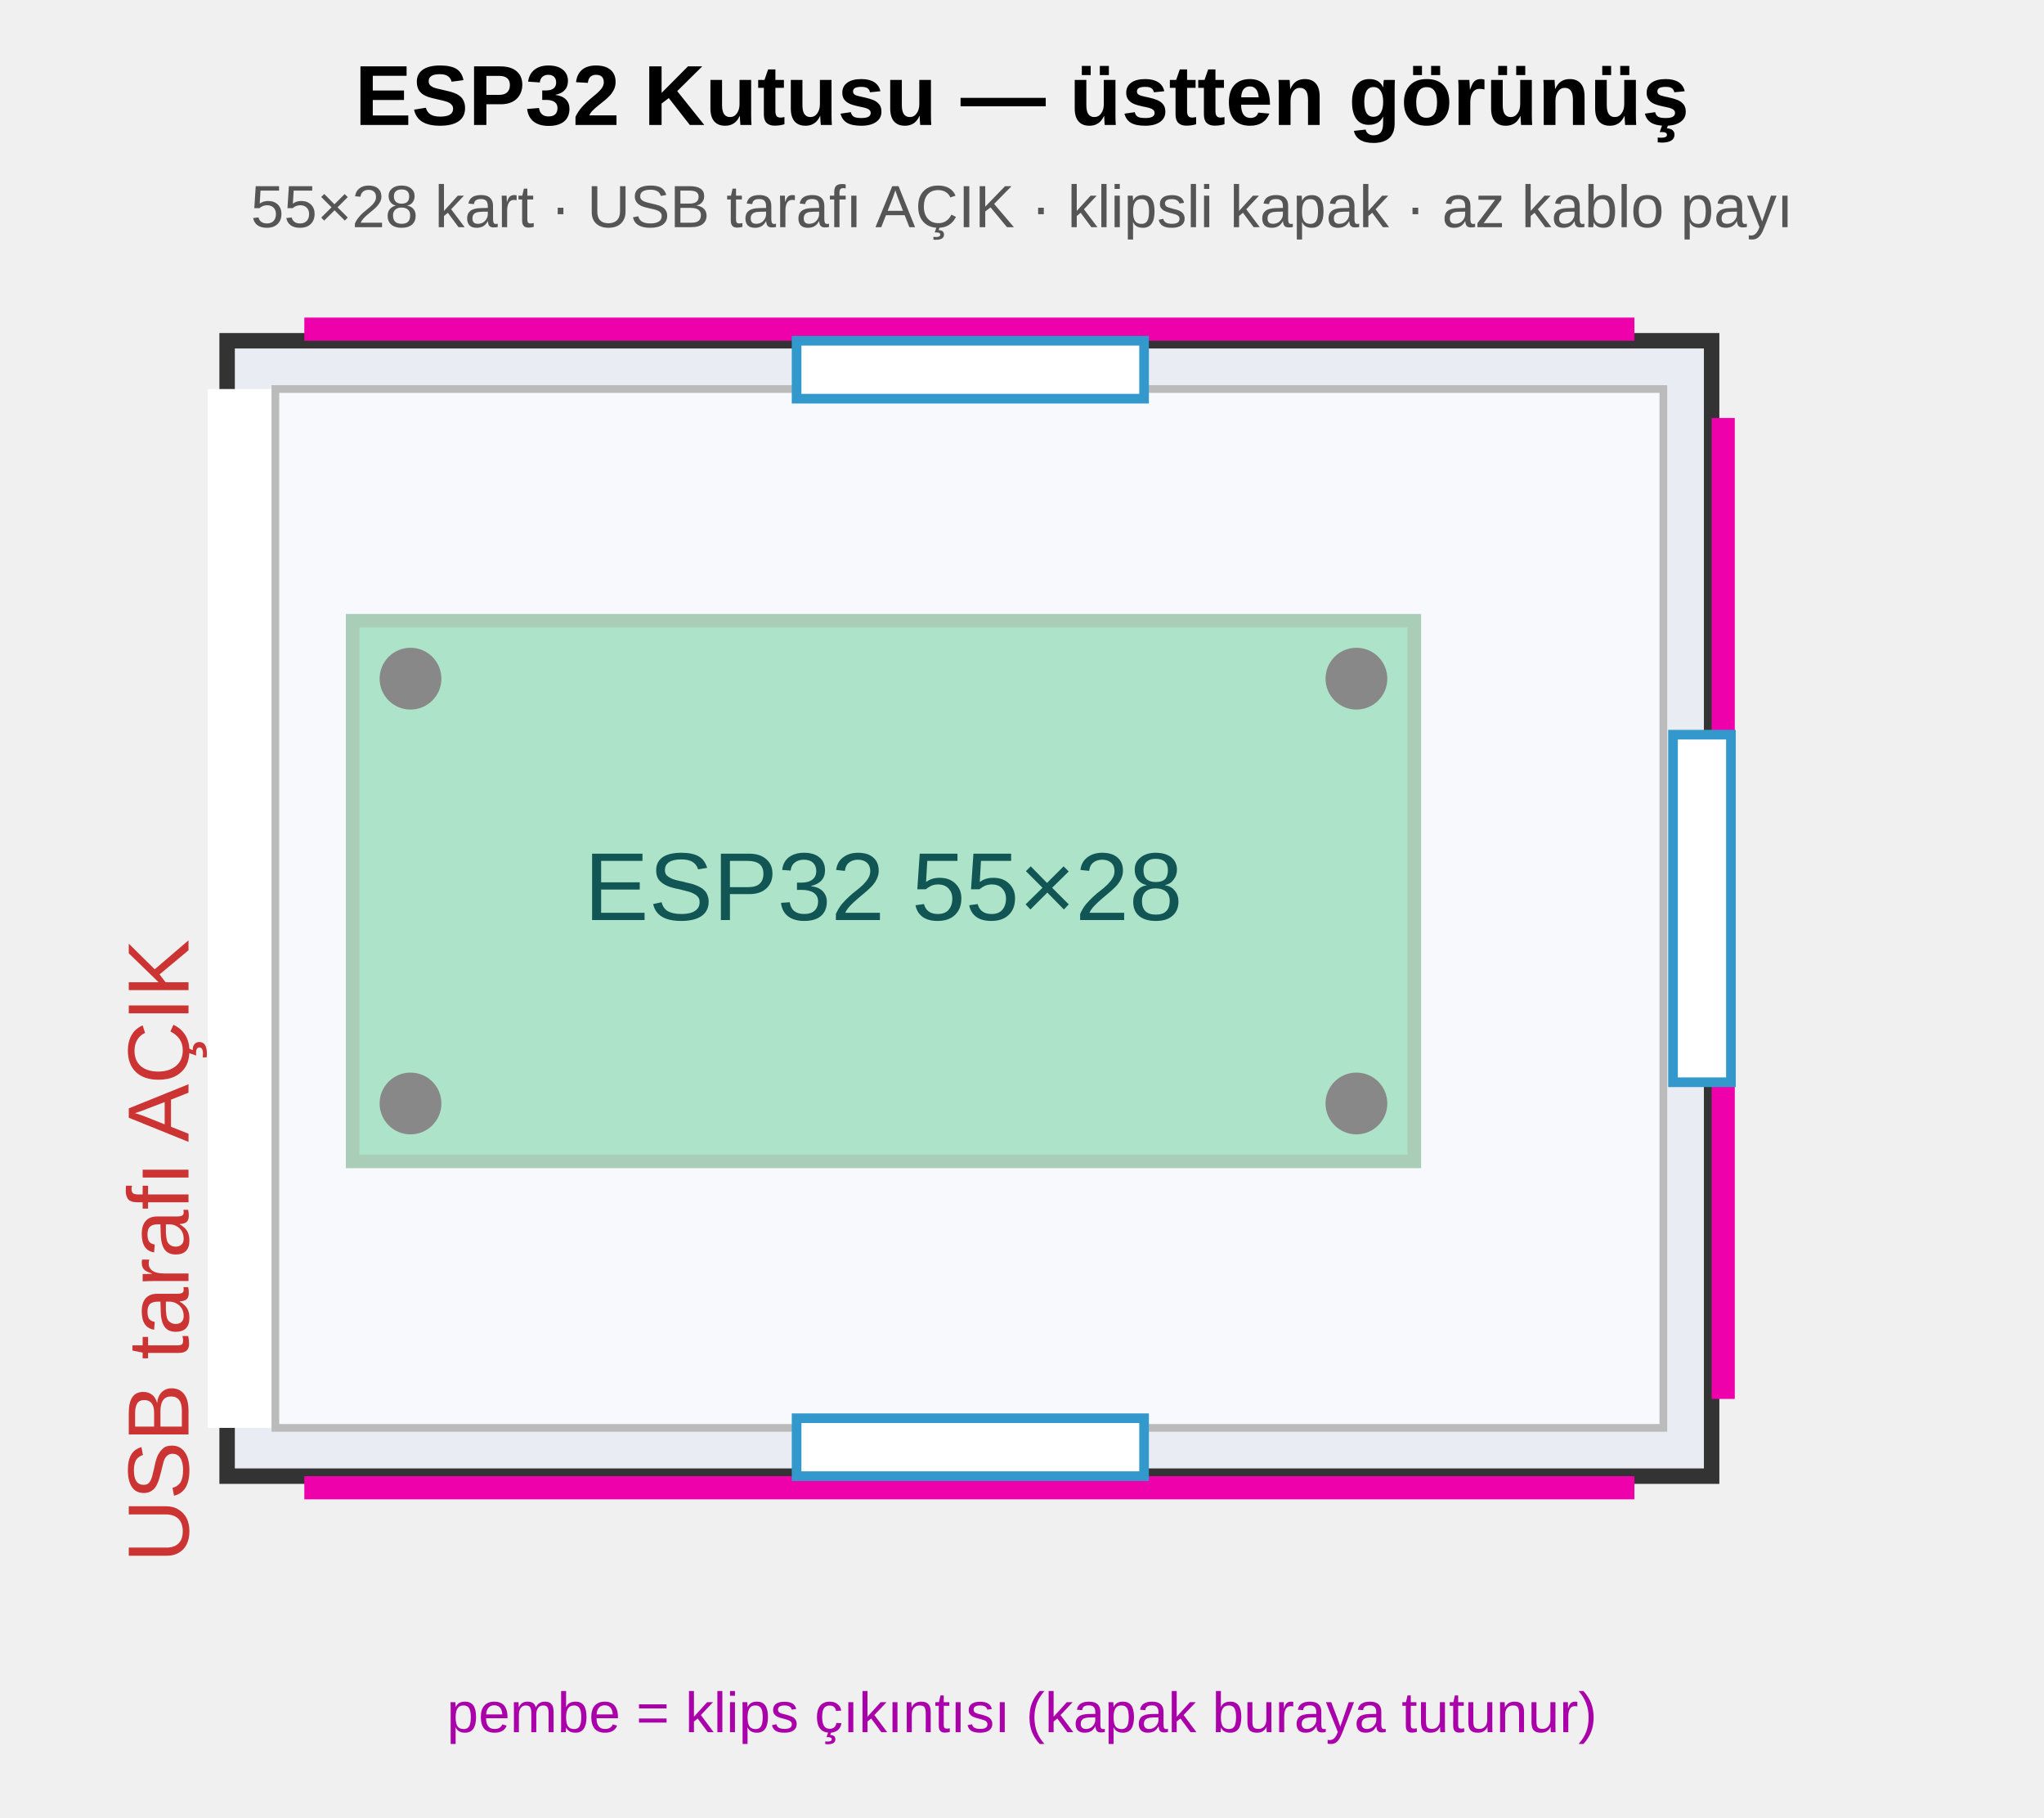
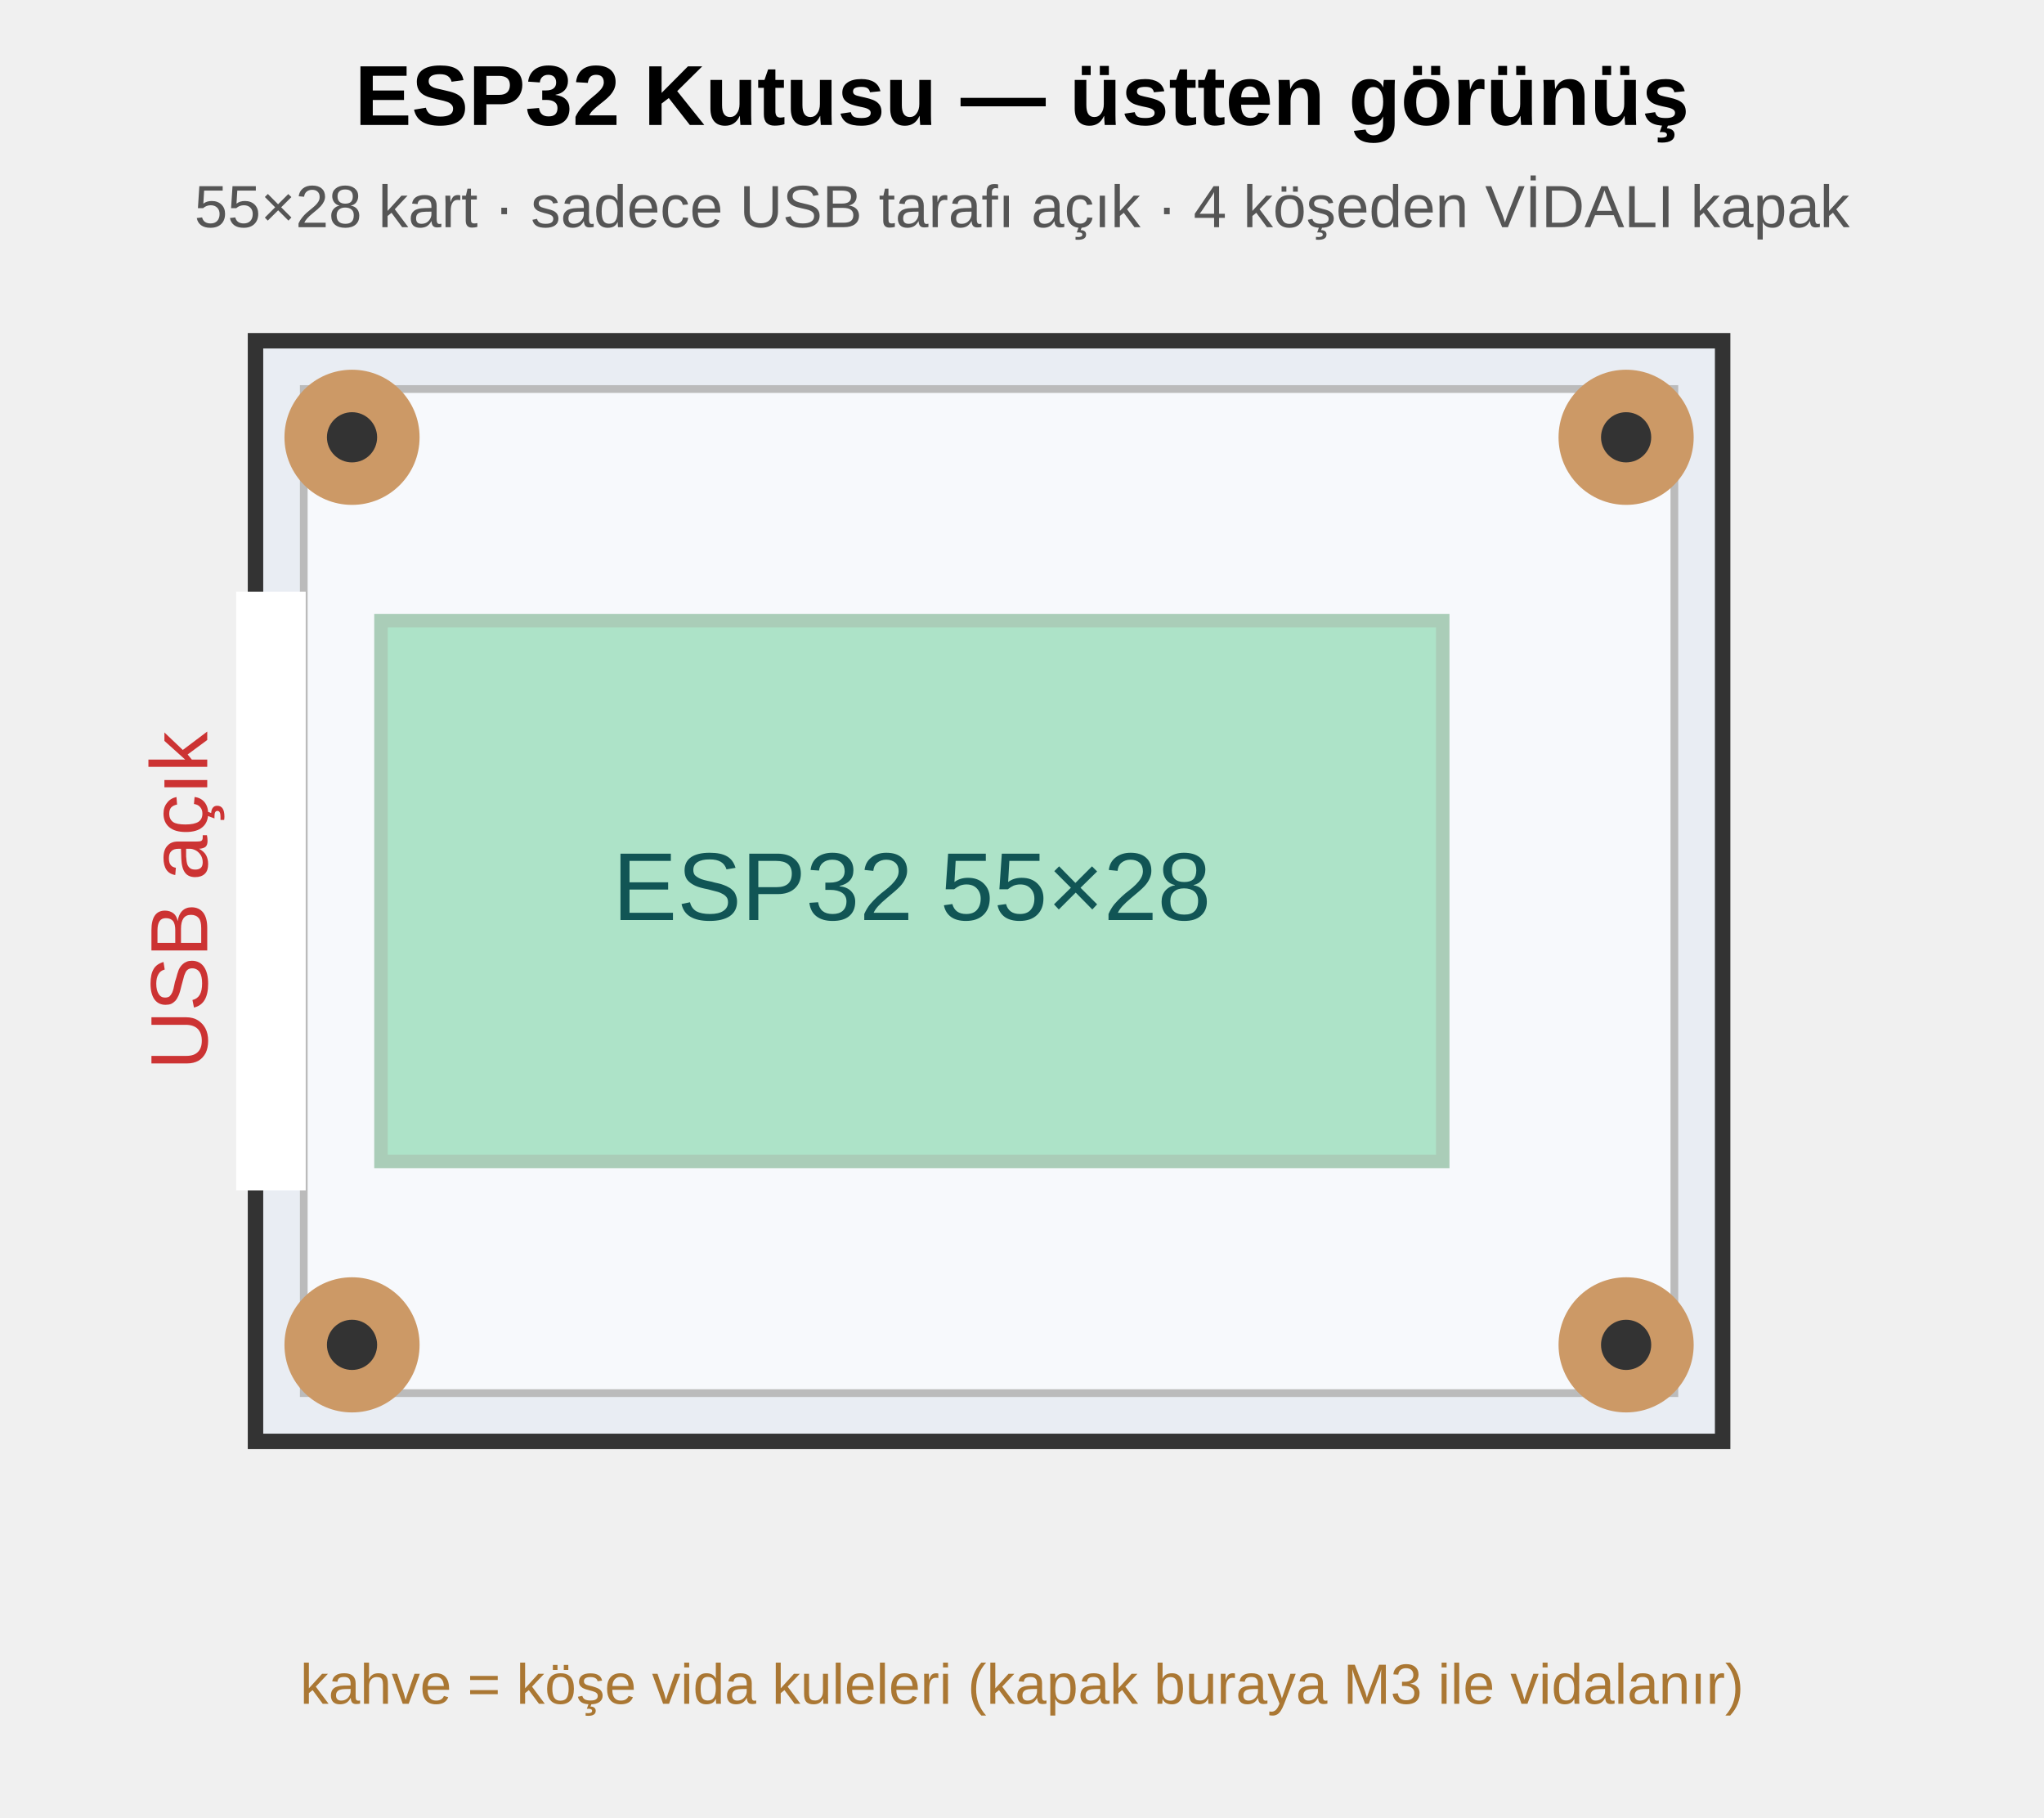
<svg xmlns="http://www.w3.org/2000/svg" width="360" height="320" viewBox="0 0 360 320" font-family="system-ui, Arial">
  <text x="180" y="22" font-size="15" font-weight="800" text-anchor="middle">ESP32 Kutusu — üstten görünüş</text>
-   <text x="180" y="40" font-size="10.5" fill="#555" text-anchor="middle">55×28 kart · USB tarafı AÇIK · klipsli kapak · az kablo payı</text>
-   <g transform="translate(40,60) scale(3.4)">
-     <rect x="0" y="0" width="76.9" height="58.8" fill="#e9edf3" stroke="#333" stroke-width="0.8" />
-     <rect x="-1" y="2.5" width="3.5" height="53.8" fill="#fff" />
-     <text x="-2" y="31" font-size="4.5" text-anchor="end" fill="#c33" transform="rotate(-90 -2 31)">USB tarafı AÇIK</text>
-     <rect x="2.5" y="2.5" width="71.9" height="53.8" fill="#f7f9fc" stroke="#bbb" stroke-width="0.4" />
+   <text x="180" y="40" font-size="10.5" fill="#555" text-anchor="middle">55×28 kart · sadece USB tarafı açık · 4 köşeden VİDALI kapak</text>
+   <g transform="translate(45,60) scale(3.4)">
+     <rect x="0" y="0" width="76" height="57" fill="#e9edf3" stroke="#333" stroke-width="0.8" />
+     <rect x="2.5" y="2.5" width="71" height="52" fill="#f7f9fc" stroke="#bbb" stroke-width="0.4" />
+     <rect x="-1" y="13" width="3.6" height="31" fill="#fff" />
+     <text x="-2.5" y="29" font-size="4.2" text-anchor="middle" fill="#c33" transform="rotate(-90 -2.5 29)">USB açık</text>
    <rect x="6.5" y="14.5" width="55" height="28" fill="#2b6" opacity="0.35" stroke="#1a7a3a" stroke-width="0.7" />
    <text x="34" y="30" font-size="5" text-anchor="middle" fill="#155">ESP32 55×28</text>
-     <g fill="#888">
-       <circle cx="9.5" cy="17.5" r="1.6" />
-       <circle cx="58.5" cy="17.5" r="1.6" />
-       <circle cx="9.5" cy="39.5" r="1.6" />
-       <circle cx="58.5" cy="39.5" r="1.6" />
+     <g fill="#c96">
+       <circle cx="5" cy="5" r="3.5" />
+       <circle cx="71" cy="5" r="3.5" />
+       <circle cx="5" cy="52" r="3.5" />
+       <circle cx="71" cy="52" r="3.5" />
    </g>
-     <g fill="#e0a">
-       <rect x="76.9" y="4" width="1.2" height="50.8" />
-       <rect x="4" y="-1.2" width="68.9" height="1.2" />
-       <rect x="4" y="58.8" width="68.9" height="1.2" />
-     </g>
-     <g fill="#fff" stroke="#39c" stroke-width="0.5">
-       <rect x="74.9" y="20.4" width="3" height="18" />
-       <rect x="29.5" y="55.8" width="18" height="3" />
-       <rect x="29.5" y="0" width="18" height="3" />
+     <g fill="#333">
+       <circle cx="5" cy="5" r="1.3" />
+       <circle cx="71" cy="5" r="1.3" />
+       <circle cx="5" cy="52" r="1.3" />
+       <circle cx="71" cy="52" r="1.3" />
    </g>
  </g>
-   <text x="180" y="305" font-size="10" fill="#a0a" text-anchor="middle">pembe = klips çıkıntısı (kapak buraya tutunur)</text>
+   <text x="180" y="300" font-size="10" fill="#a73" text-anchor="middle">kahve = köşe vida kuleleri (kapak buraya M3 ile vidalanır)</text>
</svg>
